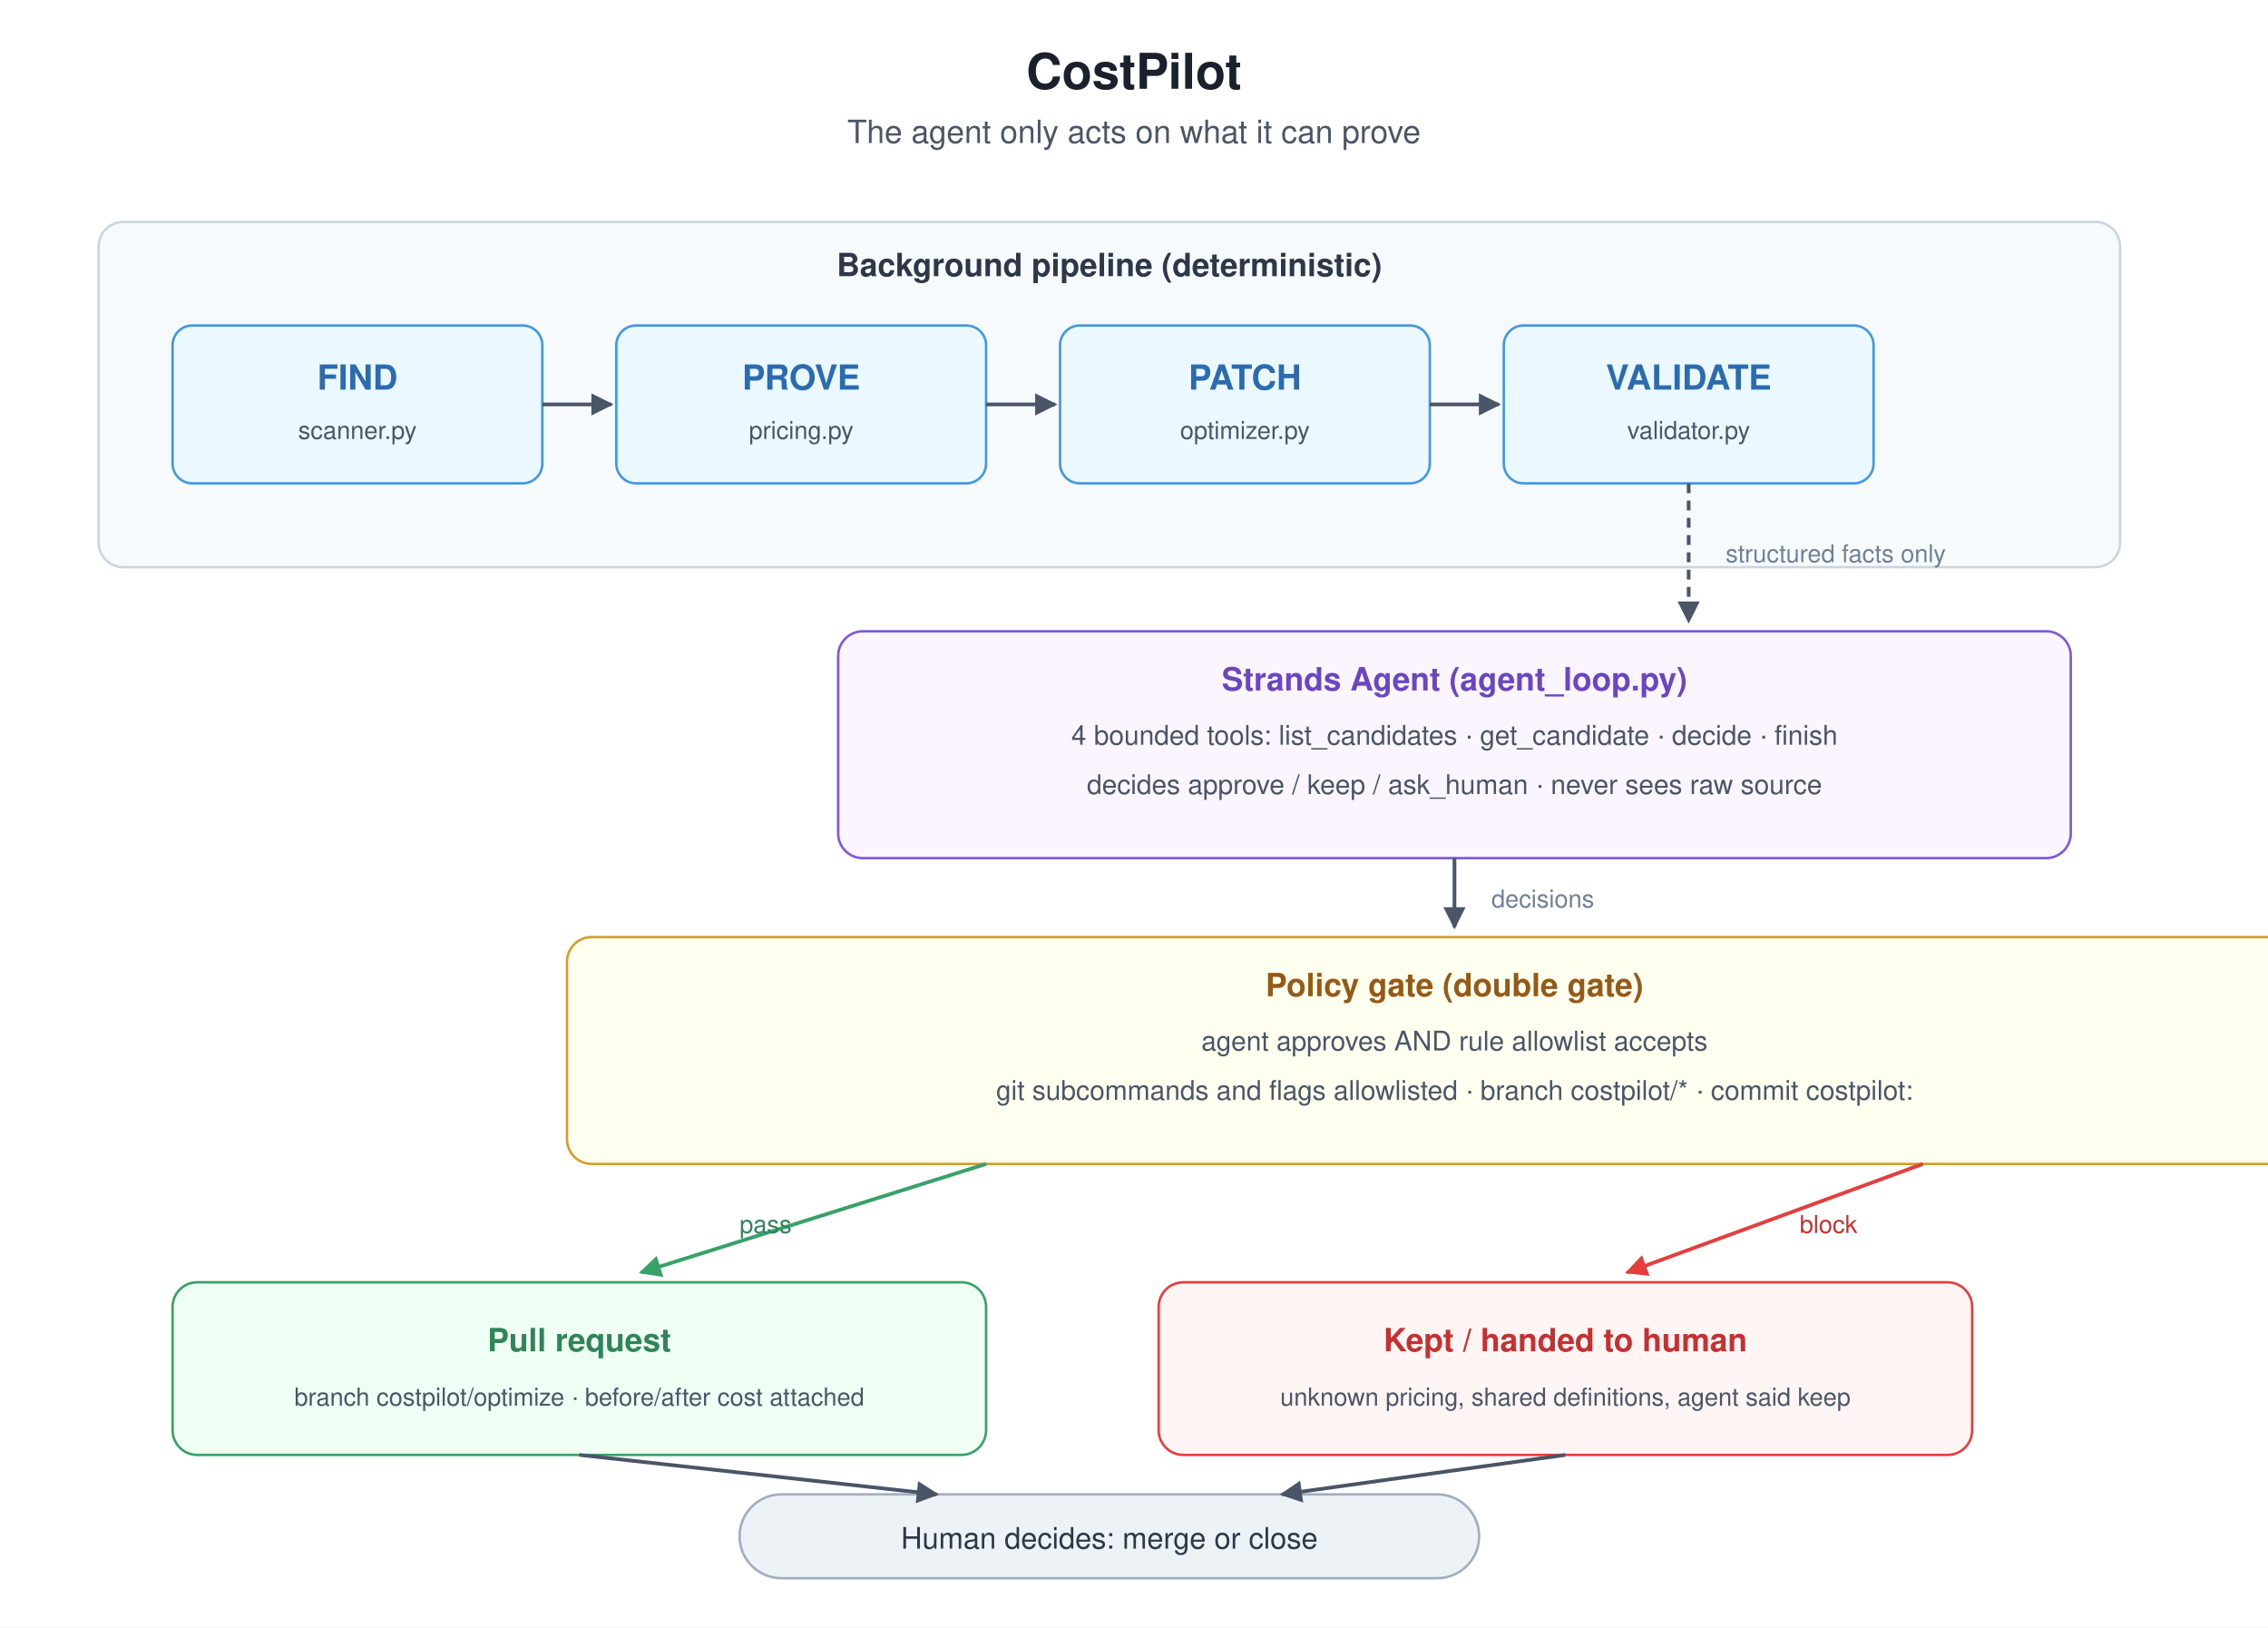
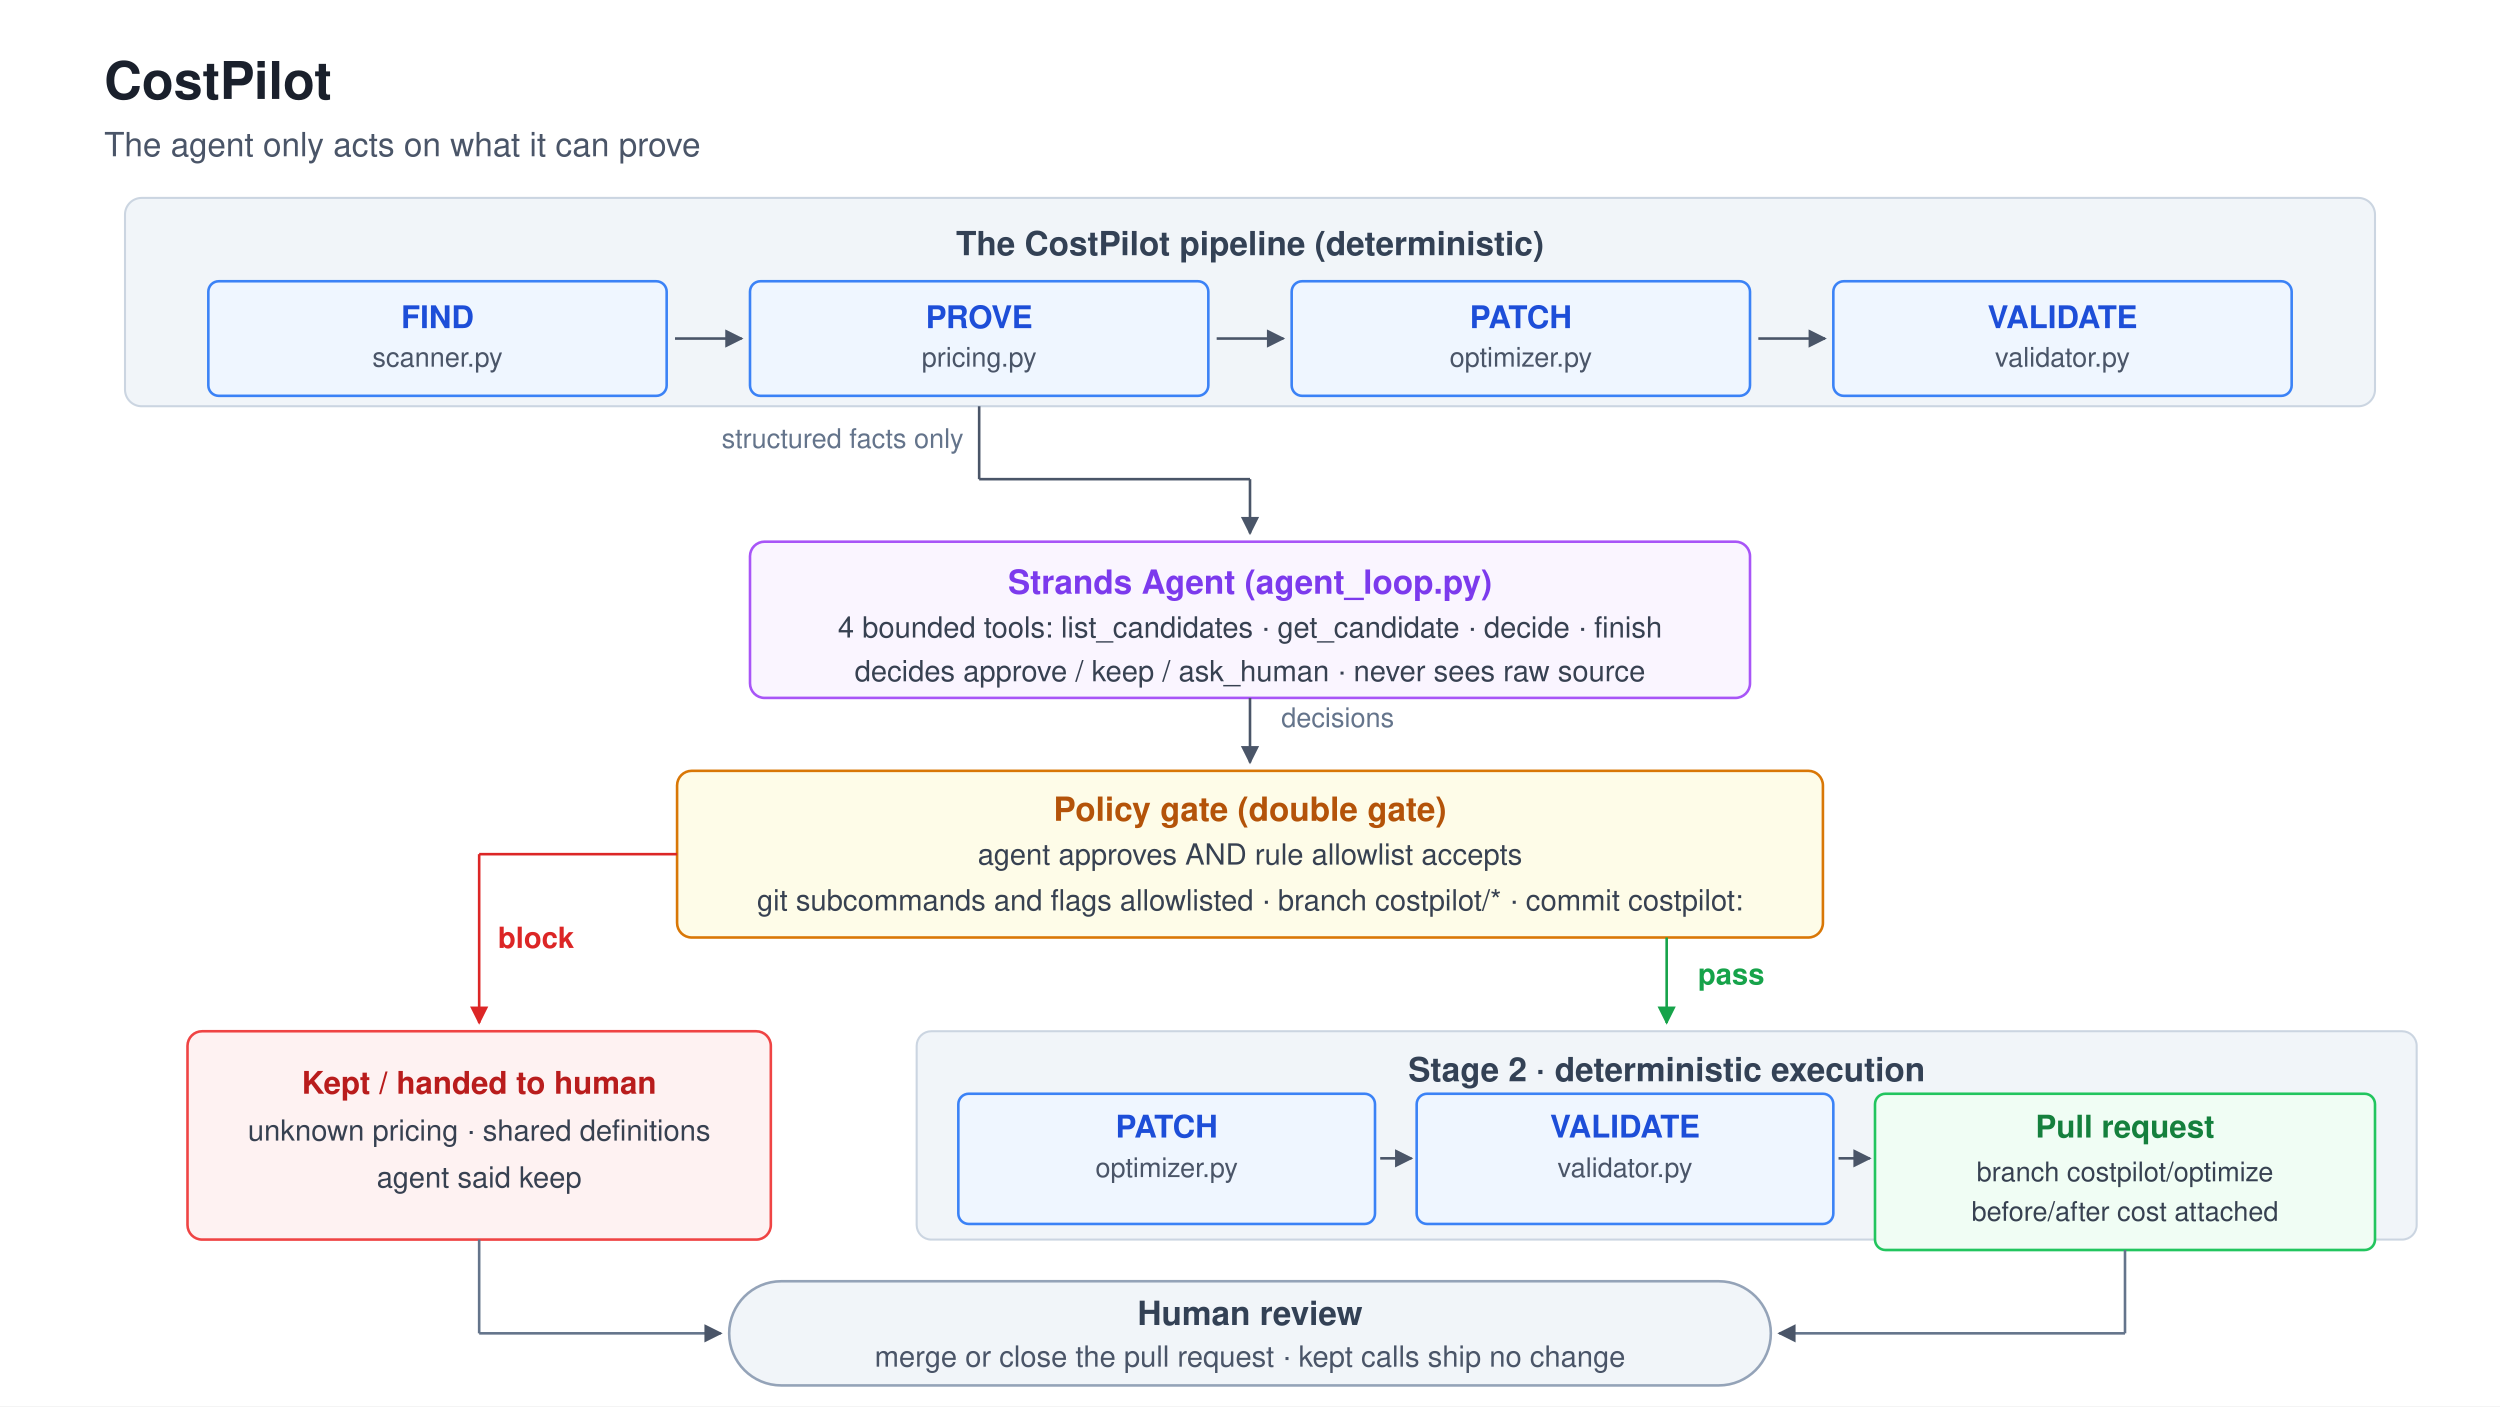
- <svg xmlns="http://www.w3.org/2000/svg" viewBox="0 0 920 660" font-family="Segoe UI, Helvetica, Arial, sans-serif">
+ <svg xmlns="http://www.w3.org/2000/svg" viewBox="0 0 2400 1350" font-family="Segoe UI, Helvetica, Arial, sans-serif">
  <defs>
-     <marker id="arr" viewBox="0 0 10 10" refX="9" refY="5" markerWidth="6" markerHeight="6" orient="auto">
+     <marker id="arr" viewBox="0 0 10 10" refX="9" refY="5" markerWidth="7" markerHeight="7" orient="auto">
      <path d="M0,0 L10,5 L0,10 z" fill="#4a5568" />
    </marker>
-     <marker id="arrg" viewBox="0 0 10 10" refX="9" refY="5" markerWidth="6" markerHeight="6" orient="auto">
-       <path d="M0,0 L10,5 L0,10 z" fill="#38a169" />
+     <marker id="arrg" viewBox="0 0 10 10" refX="9" refY="5" markerWidth="7" markerHeight="7" orient="auto">
+       <path d="M0,0 L10,5 L0,10 z" fill="#16a34a" />
    </marker>
-     <marker id="arrr" viewBox="0 0 10 10" refX="9" refY="5" markerWidth="6" markerHeight="6" orient="auto">
-       <path d="M0,0 L10,5 L0,10 z" fill="#e53e3e" />
+     <marker id="arrr" viewBox="0 0 10 10" refX="9" refY="5" markerWidth="7" markerHeight="7" orient="auto">
+       <path d="M0,0 L10,5 L0,10 z" fill="#dc2626" />
    </marker>
  </defs>
-   <rect width="920" height="660" fill="#ffffff" />
-   <text x="460" y="36" text-anchor="middle" font-size="20" font-weight="bold" fill="#1a202c">CostPilot</text>
-   <text x="460" y="58" text-anchor="middle" font-size="13" fill="#4a5568">The agent only acts on what it can prove</text>
-   <rect x="40" y="90" width="820" height="140" rx="10" fill="#f7fafc" stroke="#cbd5e0" />
-   <text x="450" y="112" text-anchor="middle" font-size="13" font-weight="bold" fill="#2d3748">Background pipeline (deterministic)</text>
-   <g>
-     <rect x="70" y="132" width="150" height="64" rx="8" fill="#ebf8ff" stroke="#4299e1" />
-     <text x="145" y="158" text-anchor="middle" font-size="14" font-weight="bold" fill="#2b6cb0">FIND</text>
-     <text x="145" y="178" text-anchor="middle" font-size="10" fill="#4a5568">scanner.py</text>
-   </g>
-   <line x1="220" y1="164" x2="248" y2="164" stroke="#4a5568" stroke-width="1.5" marker-end="url(#arr)" />
-   <g>
-     <rect x="250" y="132" width="150" height="64" rx="8" fill="#ebf8ff" stroke="#4299e1" />
-     <text x="325" y="158" text-anchor="middle" font-size="14" font-weight="bold" fill="#2b6cb0">PROVE</text>
-     <text x="325" y="178" text-anchor="middle" font-size="10" fill="#4a5568">pricing.py</text>
-   </g>
-   <line x1="400" y1="164" x2="428" y2="164" stroke="#4a5568" stroke-width="1.5" marker-end="url(#arr)" />
-   <g>
-     <rect x="430" y="132" width="150" height="64" rx="8" fill="#ebf8ff" stroke="#4299e1" />
-     <text x="505" y="158" text-anchor="middle" font-size="14" font-weight="bold" fill="#2b6cb0">PATCH</text>
-     <text x="505" y="178" text-anchor="middle" font-size="10" fill="#4a5568">optimizer.py</text>
-   </g>
-   <line x1="580" y1="164" x2="608" y2="164" stroke="#4a5568" stroke-width="1.5" marker-end="url(#arr)" />
-   <g>
-     <rect x="610" y="132" width="150" height="64" rx="8" fill="#ebf8ff" stroke="#4299e1" />
-     <text x="685" y="158" text-anchor="middle" font-size="14" font-weight="bold" fill="#2b6cb0">VALIDATE</text>
-     <text x="685" y="178" text-anchor="middle" font-size="10" fill="#4a5568">validator.py</text>
-   </g>
-   <line x1="685" y1="196" x2="685" y2="252" stroke="#4a5568" stroke-width="1.5" stroke-dasharray="4,3" marker-end="url(#arr)" />
-   <text x="700" y="228" font-size="10" fill="#718096">structured facts only</text>
-   <rect x="340" y="256" width="500" height="92" rx="10" fill="#faf5ff" stroke="#805ad5" />
-   <text x="590" y="280" text-anchor="middle" font-size="13" font-weight="bold" fill="#6b46c1">Strands Agent (agent_loop.py)</text>
-   <text x="590" y="302" text-anchor="middle" font-size="11" fill="#4a5568">4 bounded tools: list_candidates · get_candidate · decide · finish</text>
-   <text x="590" y="322" text-anchor="middle" font-size="11" fill="#4a5568">decides approve / keep / ask_human · never sees raw source</text>
-   <line x1="590" y1="348" x2="590" y2="376" stroke="#4a5568" stroke-width="1.5" marker-end="url(#arr)" />
-   <text x="605" y="368" font-size="10" fill="#718096">decisions</text>
-   <rect x="230" y="380" width="720" height="92" rx="10" fill="#fffff0" stroke="#d69e2e" />
-   <text x="590" y="404" text-anchor="middle" font-size="13" font-weight="bold" fill="#975a16">Policy gate (double gate)</text>
-   <text x="590" y="426" text-anchor="middle" font-size="11" fill="#4a5568">agent approves AND rule allowlist accepts</text>
-   <text x="590" y="446" text-anchor="middle" font-size="11" fill="#4a5568">git subcommands and flags allowlisted · branch costpilot/* · commit costpilot:</text>
-   <line x1="400" y1="472" x2="260" y2="516" stroke="#38a169" stroke-width="1.5" marker-end="url(#arrg)" />
-   <line x1="780" y1="472" x2="660" y2="516" stroke="#e53e3e" stroke-width="1.5" marker-end="url(#arrr)" />
-   <text x="300" y="500" font-size="10" fill="#2f855a">pass</text>
-   <text x="730" y="500" font-size="10" fill="#c53030">block</text>
-   <g>
-     <rect x="70" y="520" width="330" height="70" rx="10" fill="#f0fff4" stroke="#38a169" />
-     <text x="235" y="548" text-anchor="middle" font-size="13" font-weight="bold" fill="#2f855a">Pull request</text>
-     <text x="235" y="570" text-anchor="middle" font-size="10" fill="#4a5568">branch costpilot/optimize · before/after cost attached</text>
-   </g>
-   <g>
-     <rect x="470" y="520" width="330" height="70" rx="10" fill="#fff5f5" stroke="#e53e3e" />
-     <text x="635" y="548" text-anchor="middle" font-size="13" font-weight="bold" fill="#c53030">Kept / handed to human</text>
-     <text x="635" y="570" text-anchor="middle" font-size="10" fill="#4a5568">unknown pricing, shared definitions, agent said keep</text>
-   </g>
-   <rect x="300" y="606" width="300" height="34" rx="17" fill="#edf2f7" stroke="#a0aec0" />
-   <text x="450" y="628" text-anchor="middle" font-size="12" fill="#2d3748">Human decides: merge or close</text>
-   <line x1="235" y1="590" x2="380" y2="606" stroke="#4a5568" stroke-width="1.5" marker-end="url(#arr)" />
-   <line x1="635" y1="590" x2="520" y2="606" stroke="#4a5568" stroke-width="1.5" marker-end="url(#arr)" />
+   <rect x="0" y="0" width="2400" height="1350" fill="#ffffff" />
+   <text x="100" y="95" font-size="50" font-weight="bold" fill="#1a202c">CostPilot</text>
+   <text x="100" y="150" font-size="32" fill="#4a5568">The agent only acts on what it can prove</text>
+   <rect x="120" y="190" width="2160" height="200" rx="16" fill="#f1f5f9" stroke="#cbd5e1" stroke-width="2" />
+   <text x="1200" y="245" font-size="32" font-weight="bold" fill="#334155" text-anchor="middle">The CostPilot pipeline (deterministic)</text>
+   <rect x="200" y="270" width="440" height="110" rx="10" fill="#eff6ff" stroke="#3b82f6" stroke-width="2.5" />
+   <text x="420" y="315" font-size="30" font-weight="bold" fill="#1d4ed8" text-anchor="middle">FIND</text>
+   <text x="420" y="352" font-size="26" fill="#4a5568" text-anchor="middle">scanner.py</text>
+   <rect x="720" y="270" width="440" height="110" rx="10" fill="#eff6ff" stroke="#3b82f6" stroke-width="2.5" />
+   <text x="940" y="315" font-size="30" font-weight="bold" fill="#1d4ed8" text-anchor="middle">PROVE</text>
+   <text x="940" y="352" font-size="26" fill="#4a5568" text-anchor="middle">pricing.py</text>
+   <rect x="1240" y="270" width="440" height="110" rx="10" fill="#eff6ff" stroke="#3b82f6" stroke-width="2.5" />
+   <text x="1460" y="315" font-size="30" font-weight="bold" fill="#1d4ed8" text-anchor="middle">PATCH</text>
+   <text x="1460" y="352" font-size="26" fill="#4a5568" text-anchor="middle">optimizer.py</text>
+   <rect x="1760" y="270" width="440" height="110" rx="10" fill="#eff6ff" stroke="#3b82f6" stroke-width="2.5" />
+   <text x="1980" y="315" font-size="30" font-weight="bold" fill="#1d4ed8" text-anchor="middle">VALIDATE</text>
+   <text x="1980" y="352" font-size="26" fill="#4a5568" text-anchor="middle">validator.py</text>
+   <line x1="648" y1="325" x2="712" y2="325" stroke="#4a5568" stroke-width="2.5" marker-end="url(#arr)" />
+   <line x1="1168" y1="325" x2="1232" y2="325" stroke="#4a5568" stroke-width="2.5" marker-end="url(#arr)" />
+   <line x1="1688" y1="325" x2="1752" y2="325" stroke="#4a5568" stroke-width="2.5" marker-end="url(#arr)" />
+   <line x1="940" y1="390" x2="940" y2="460" stroke="#4a5568" stroke-width="2.5" />
+   <line x1="940" y1="460" x2="1200" y2="460" stroke="#4a5568" stroke-width="2.5" />
+   <line x1="1200" y1="460" x2="1200" y2="512" stroke="#4a5568" stroke-width="2.5" marker-end="url(#arr)" />
+   <text x="925" y="430" font-size="26" fill="#64748b" text-anchor="end">structured facts only</text>
+   <rect x="720" y="520" width="960" height="150" rx="14" fill="#faf5ff" stroke="#a855f7" stroke-width="2.5" />
+   <text x="1200" y="570" font-size="32" font-weight="bold" fill="#7c3aed" text-anchor="middle">Strands Agent (agent_loop.py)</text>
+   <text x="1200" y="612" font-size="28" fill="#374151" text-anchor="middle">4 bounded tools: list_candidates · get_candidate · decide · finish</text>
+   <text x="1200" y="654" font-size="28" fill="#374151" text-anchor="middle">decides approve / keep / ask_human · never sees raw source</text>
+   <line x1="1200" y1="670" x2="1200" y2="732" stroke="#4a5568" stroke-width="2.5" marker-end="url(#arr)" />
+   <text x="1230" y="698" font-size="26" fill="#64748b">decisions</text>
+   <rect x="650" y="740" width="1100" height="160" rx="14" fill="#fefce8" stroke="#d97706" stroke-width="2.5" />
+   <text x="1200" y="788" font-size="32" font-weight="bold" fill="#b45309" text-anchor="middle">Policy gate (double gate)</text>
+   <text x="1200" y="830" font-size="28" fill="#374151" text-anchor="middle">agent approves AND rule allowlist accepts</text>
+   <text x="1200" y="874" font-size="28" fill="#374151" text-anchor="middle">git subcommands and flags allowlisted · branch costpilot/* · commit costpilot:</text>
+   <line x1="650" y1="820" x2="460" y2="820" stroke="#dc2626" stroke-width="2.5" />
+   <line x1="460" y1="820" x2="460" y2="982" stroke="#dc2626" stroke-width="2.5" marker-end="url(#arrr)" />
+   <text x="478" y="910" font-size="28" font-weight="bold" fill="#dc2626">block</text>
+   <line x1="1600" y1="900" x2="1600" y2="982" stroke="#16a34a" stroke-width="2.5" marker-end="url(#arrg)" />
+   <text x="1630" y="945" font-size="28" font-weight="bold" fill="#16a34a">pass</text>
+   <rect x="180" y="990" width="560" height="200" rx="14" fill="#fef2f2" stroke="#ef4444" stroke-width="2.5" />
+   <text x="460" y="1050" font-size="30" font-weight="bold" fill="#b91c1c" text-anchor="middle">Kept / handed to human</text>
+   <text x="460" y="1095" font-size="28" fill="#374151" text-anchor="middle">unknown pricing · shared definitions</text>
+   <text x="460" y="1140" font-size="28" fill="#374151" text-anchor="middle">agent said keep</text>
+   <rect x="880" y="990" width="1440" height="200" rx="14" fill="#f1f5f9" stroke="#cbd5e1" stroke-width="2" />
+   <text x="1600" y="1038" font-size="32" font-weight="bold" fill="#334155" text-anchor="middle">Stage 2 · deterministic execution</text>
+   <rect x="920" y="1050" width="400" height="125" rx="10" fill="#eff6ff" stroke="#3b82f6" stroke-width="2.5" />
+   <text x="1120" y="1092" font-size="30" font-weight="bold" fill="#1d4ed8" text-anchor="middle">PATCH</text>
+   <text x="1120" y="1130" font-size="26" fill="#4a5568" text-anchor="middle">optimizer.py</text>
+   <rect x="1360" y="1050" width="400" height="125" rx="10" fill="#eff6ff" stroke="#3b82f6" stroke-width="2.5" />
+   <text x="1560" y="1092" font-size="30" font-weight="bold" fill="#1d4ed8" text-anchor="middle">VALIDATE</text>
+   <text x="1560" y="1130" font-size="26" fill="#4a5568" text-anchor="middle">validator.py</text>
+   <rect x="1800" y="1050" width="480" height="150" rx="10" fill="#f0fdf4" stroke="#22c55e" stroke-width="2.5" />
+   <text x="2040" y="1092" font-size="30" font-weight="bold" fill="#15803d" text-anchor="middle">Pull request</text>
+   <text x="2040" y="1134" font-size="26" fill="#374151" text-anchor="middle">branch costpilot/optimize</text>
+   <text x="2040" y="1172" font-size="26" fill="#374151" text-anchor="middle">before/after cost attached</text>
+   <line x1="1325" y1="1112" x2="1355" y2="1112" stroke="#4a5568" stroke-width="2.5" marker-end="url(#arr)" />
+   <line x1="1765" y1="1112" x2="1795" y2="1112" stroke="#4a5568" stroke-width="2.5" marker-end="url(#arr)" />
+   <line x1="460" y1="1190" x2="460" y2="1280" stroke="#64748b" stroke-width="2.5" />
+   <line x1="460" y1="1280" x2="692" y2="1280" stroke="#64748b" stroke-width="2.5" marker-end="url(#arr)" />
+   <line x1="2040" y1="1200" x2="2040" y2="1280" stroke="#64748b" stroke-width="2.5" />
+   <line x1="2040" y1="1280" x2="1708" y2="1280" stroke="#64748b" stroke-width="2.5" marker-end="url(#arr)" />
+   <rect x="700" y="1230" width="1000" height="100" rx="50" fill="#f1f5f9" stroke="#94a3b8" stroke-width="2.5" />
+   <text x="1200" y="1272" font-size="32" font-weight="bold" fill="#334155" text-anchor="middle">Human review</text>
+   <text x="1200" y="1312" font-size="28" fill="#4a5568" text-anchor="middle">merge or close the pull request · kept calls ship no change</text>
</svg>
